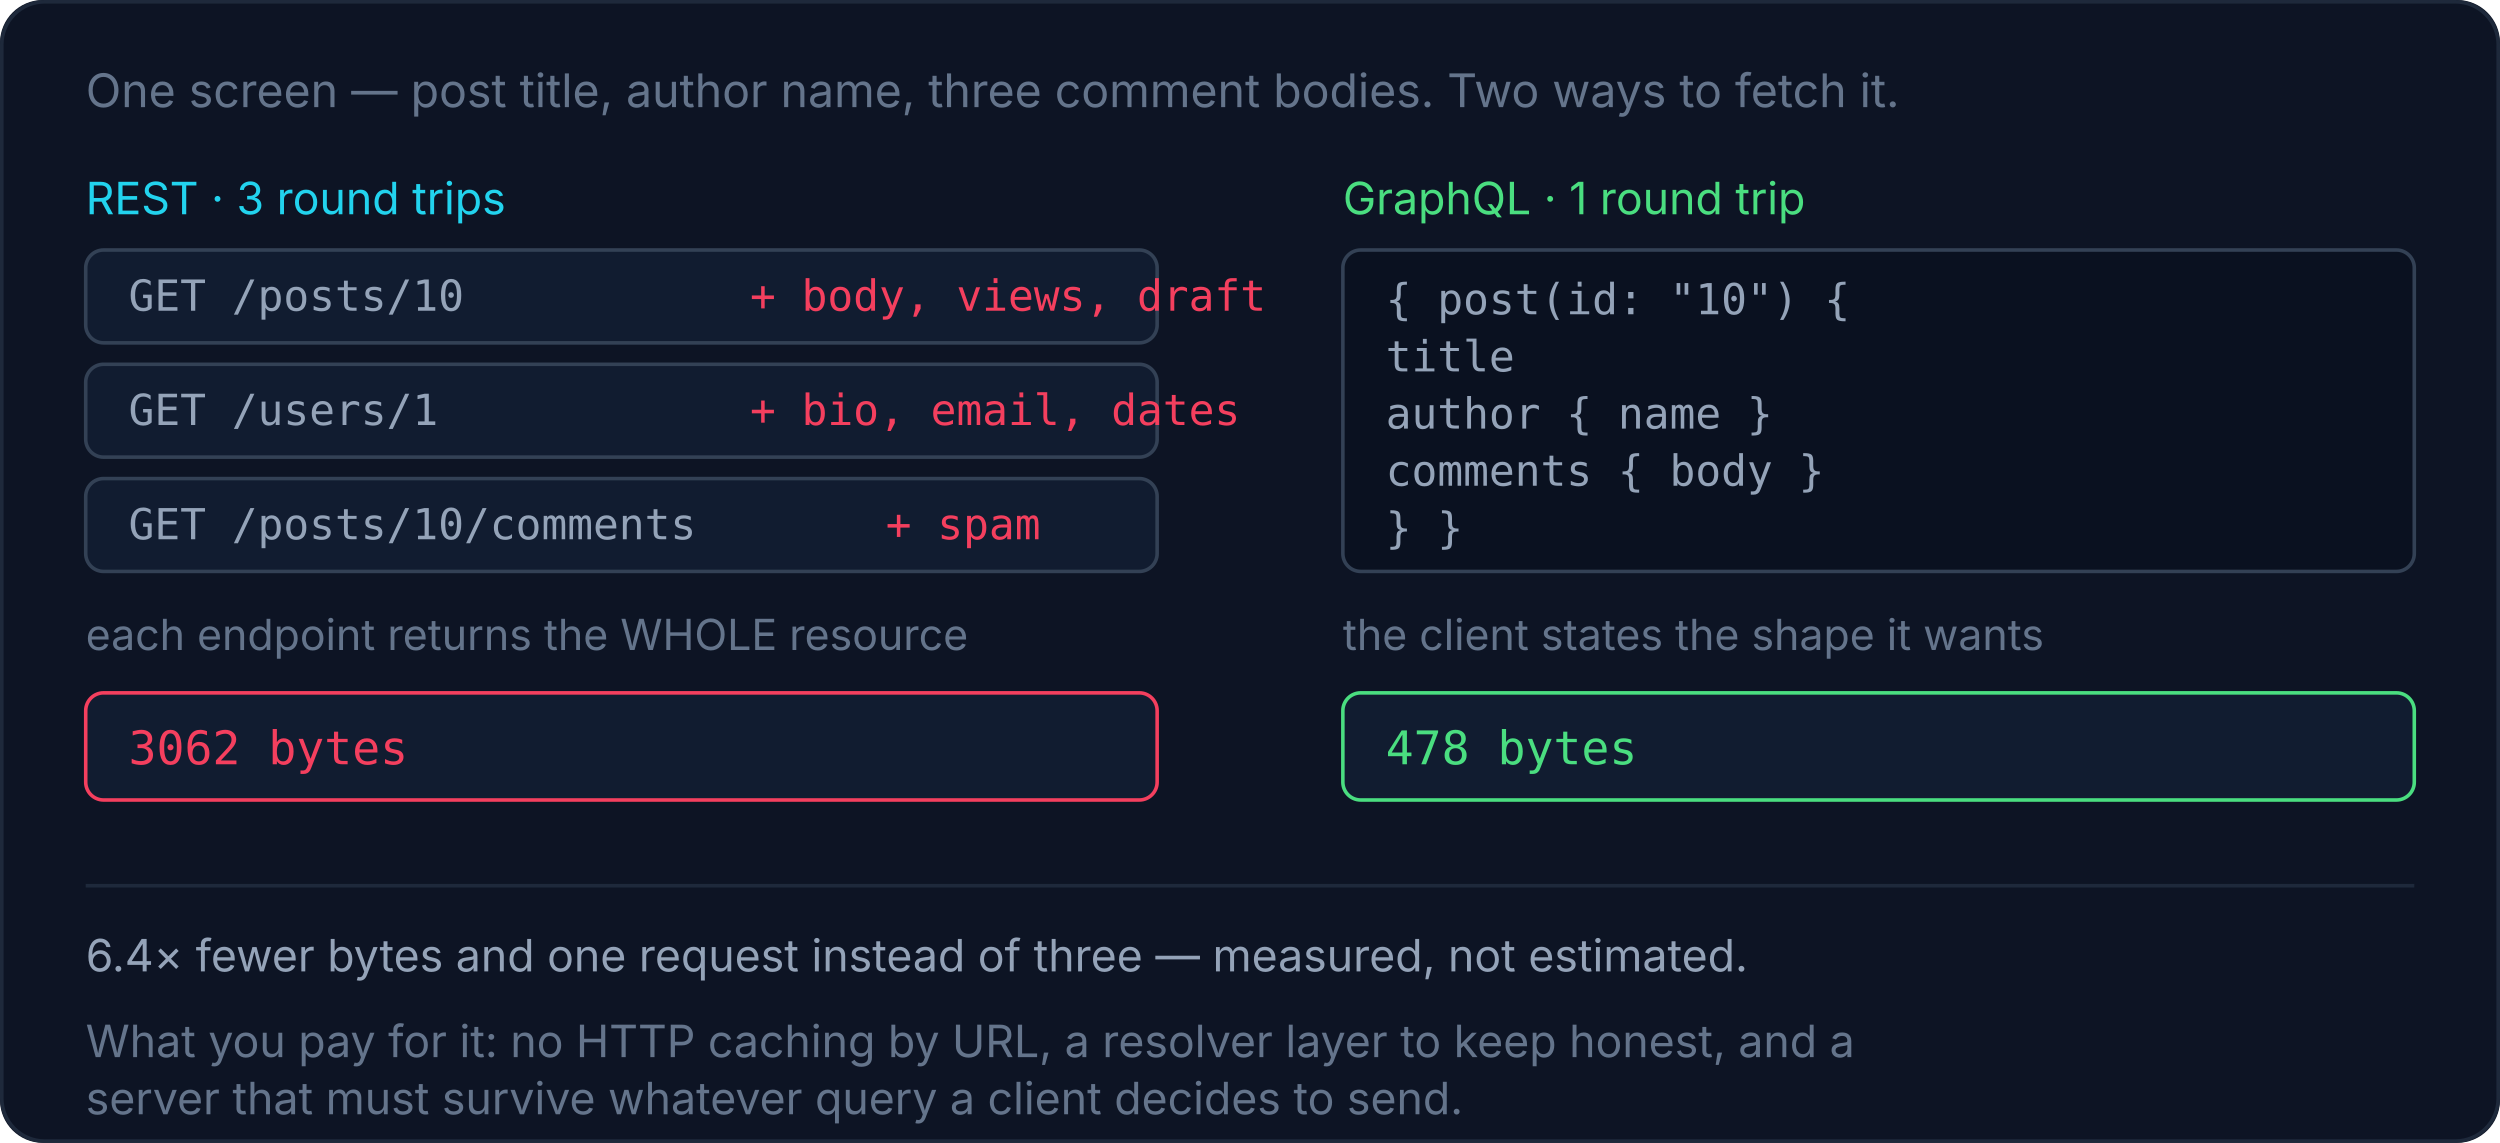
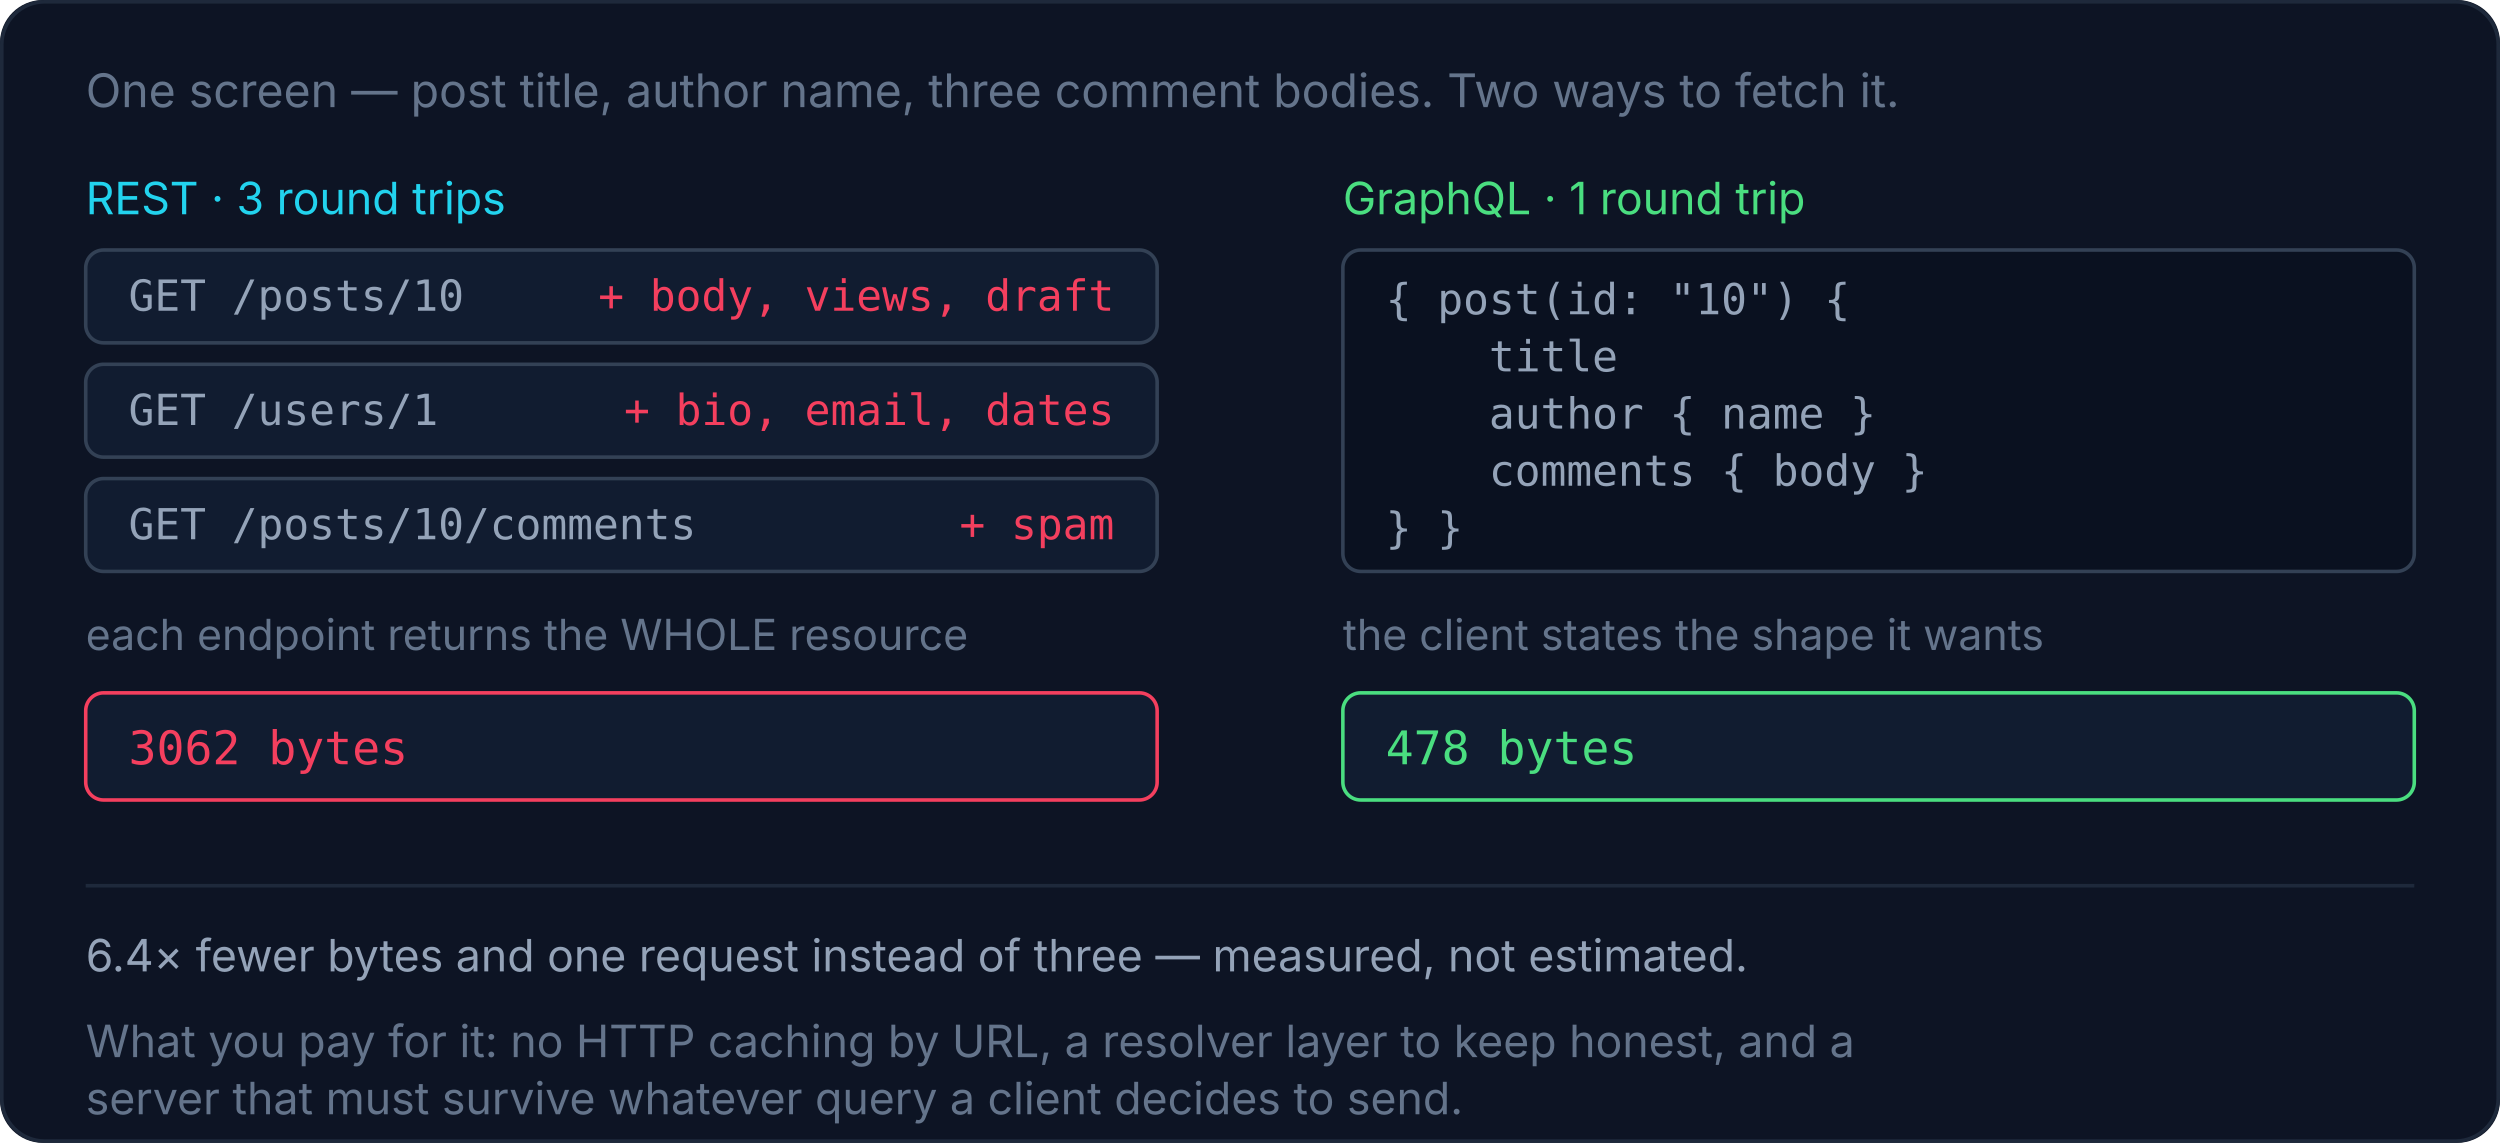
<svg xmlns="http://www.w3.org/2000/svg" viewBox="0 0 700 320" width="700" height="320" role="img" aria-label="The same screen fetched two ways: three REST endpoints returning whole resources, versus one GraphQL query returning only the fields the screen uses">
  <rect width="700" height="320" rx="12" fill="#0d1424" />
  <rect x="0.5" y="0.5" width="699" height="319" rx="12" fill="none" stroke="#1e293b" />
  <text x="24" y="30" font-family="ui-sans-serif, -apple-system, Segoe UI, sans-serif" font-size="13" fill="#64748b">One screen — post title, author name, three comment bodies. Two ways to fetch it.</text>
  <text x="24" y="60" font-family="ui-sans-serif, -apple-system, Segoe UI, sans-serif" font-size="12.5" fill="#22d3ee">REST · 3 round trips</text>
  <g font-family="ui-monospace, Menlo, monospace" font-size="12">
    <rect x="24" y="70" width="300" height="26" rx="5" fill="#111c30" stroke="#334155" />
    <text x="36" y="87" fill="#94a3b8">GET /posts/10</text>
-     <text x="210" y="87" fill="#f43f5e">+ body, views, draft</text>
+     <text x="312" y="87" text-anchor="end" fill="#f43f5e">+ body, views, draft</text>
    <rect x="24" y="102" width="300" height="26" rx="5" fill="#111c30" stroke="#334155" />
    <text x="36" y="119" fill="#94a3b8">GET /users/1</text>
-     <text x="210" y="119" fill="#f43f5e">+ bio, email, dates</text>
+     <text x="312" y="119" text-anchor="end" fill="#f43f5e">+ bio, email, dates</text>
    <rect x="24" y="134" width="300" height="26" rx="5" fill="#111c30" stroke="#334155" />
    <text x="36" y="151" fill="#94a3b8">GET /posts/10/comments</text>
-     <text x="248" y="151" fill="#f43f5e">+ spam</text>
+     <text x="312" y="151" text-anchor="end" fill="#f43f5e">+ spam</text>
  </g>
  <text x="24" y="182" font-family="ui-sans-serif, -apple-system, Segoe UI, sans-serif" font-size="12" fill="#64748b">each endpoint returns the WHOLE resource</text>
  <rect x="24" y="194" width="300" height="30" rx="5" fill="#111c30" stroke="#f43f5e" />
  <text x="36" y="214" font-family="ui-monospace, Menlo, monospace" font-size="13" fill="#f43f5e">3062 bytes</text>
  <text x="376" y="60" font-family="ui-sans-serif, -apple-system, Segoe UI, sans-serif" font-size="12.5" fill="#4ade80">GraphQL · 1 round trip</text>
  <rect x="376" y="70" width="300" height="90" rx="5" fill="#0a1120" stroke="#334155" />
  <g font-family="ui-monospace, Menlo, monospace" font-size="12" fill="#94a3b8">
    <text x="388" y="88">{ post(id: "10") {</text>
-     <text x="388" y="104">    title</text>
-     <text x="388" y="120">    author { name }</text>
-     <text x="388" y="136">    comments { body }</text>
+     <text x="388" y="104" xml:space="preserve">    title</text>
+     <text x="388" y="120" xml:space="preserve">    author { name }</text>
+     <text x="388" y="136" xml:space="preserve">    comments { body }</text>
    <text x="388" y="152">} }</text>
  </g>
  <text x="376" y="182" font-family="ui-sans-serif, -apple-system, Segoe UI, sans-serif" font-size="12" fill="#64748b">the client states the shape it wants</text>
  <rect x="376" y="194" width="300" height="30" rx="5" fill="#111c30" stroke="#4ade80" />
  <text x="388" y="214" font-family="ui-monospace, Menlo, monospace" font-size="13" fill="#4ade80">478 bytes</text>
  <line x1="24" y1="248" x2="676" y2="248" stroke="#1e293b" />
  <text x="24" y="272" font-family="ui-sans-serif, -apple-system, Segoe UI, sans-serif" font-size="12.5" fill="#94a3b8">6.4× fewer bytes and one request instead of three — measured, not estimated.</text>
  <text x="24" y="296" font-family="ui-sans-serif, -apple-system, Segoe UI, sans-serif" font-size="12.5" fill="#64748b">What you pay for it: no HTTP caching by URL, a resolver layer to keep honest, and a</text>
  <text x="24" y="312" font-family="ui-sans-serif, -apple-system, Segoe UI, sans-serif" font-size="12.5" fill="#64748b">server that must survive whatever query a client decides to send.</text>
</svg>
